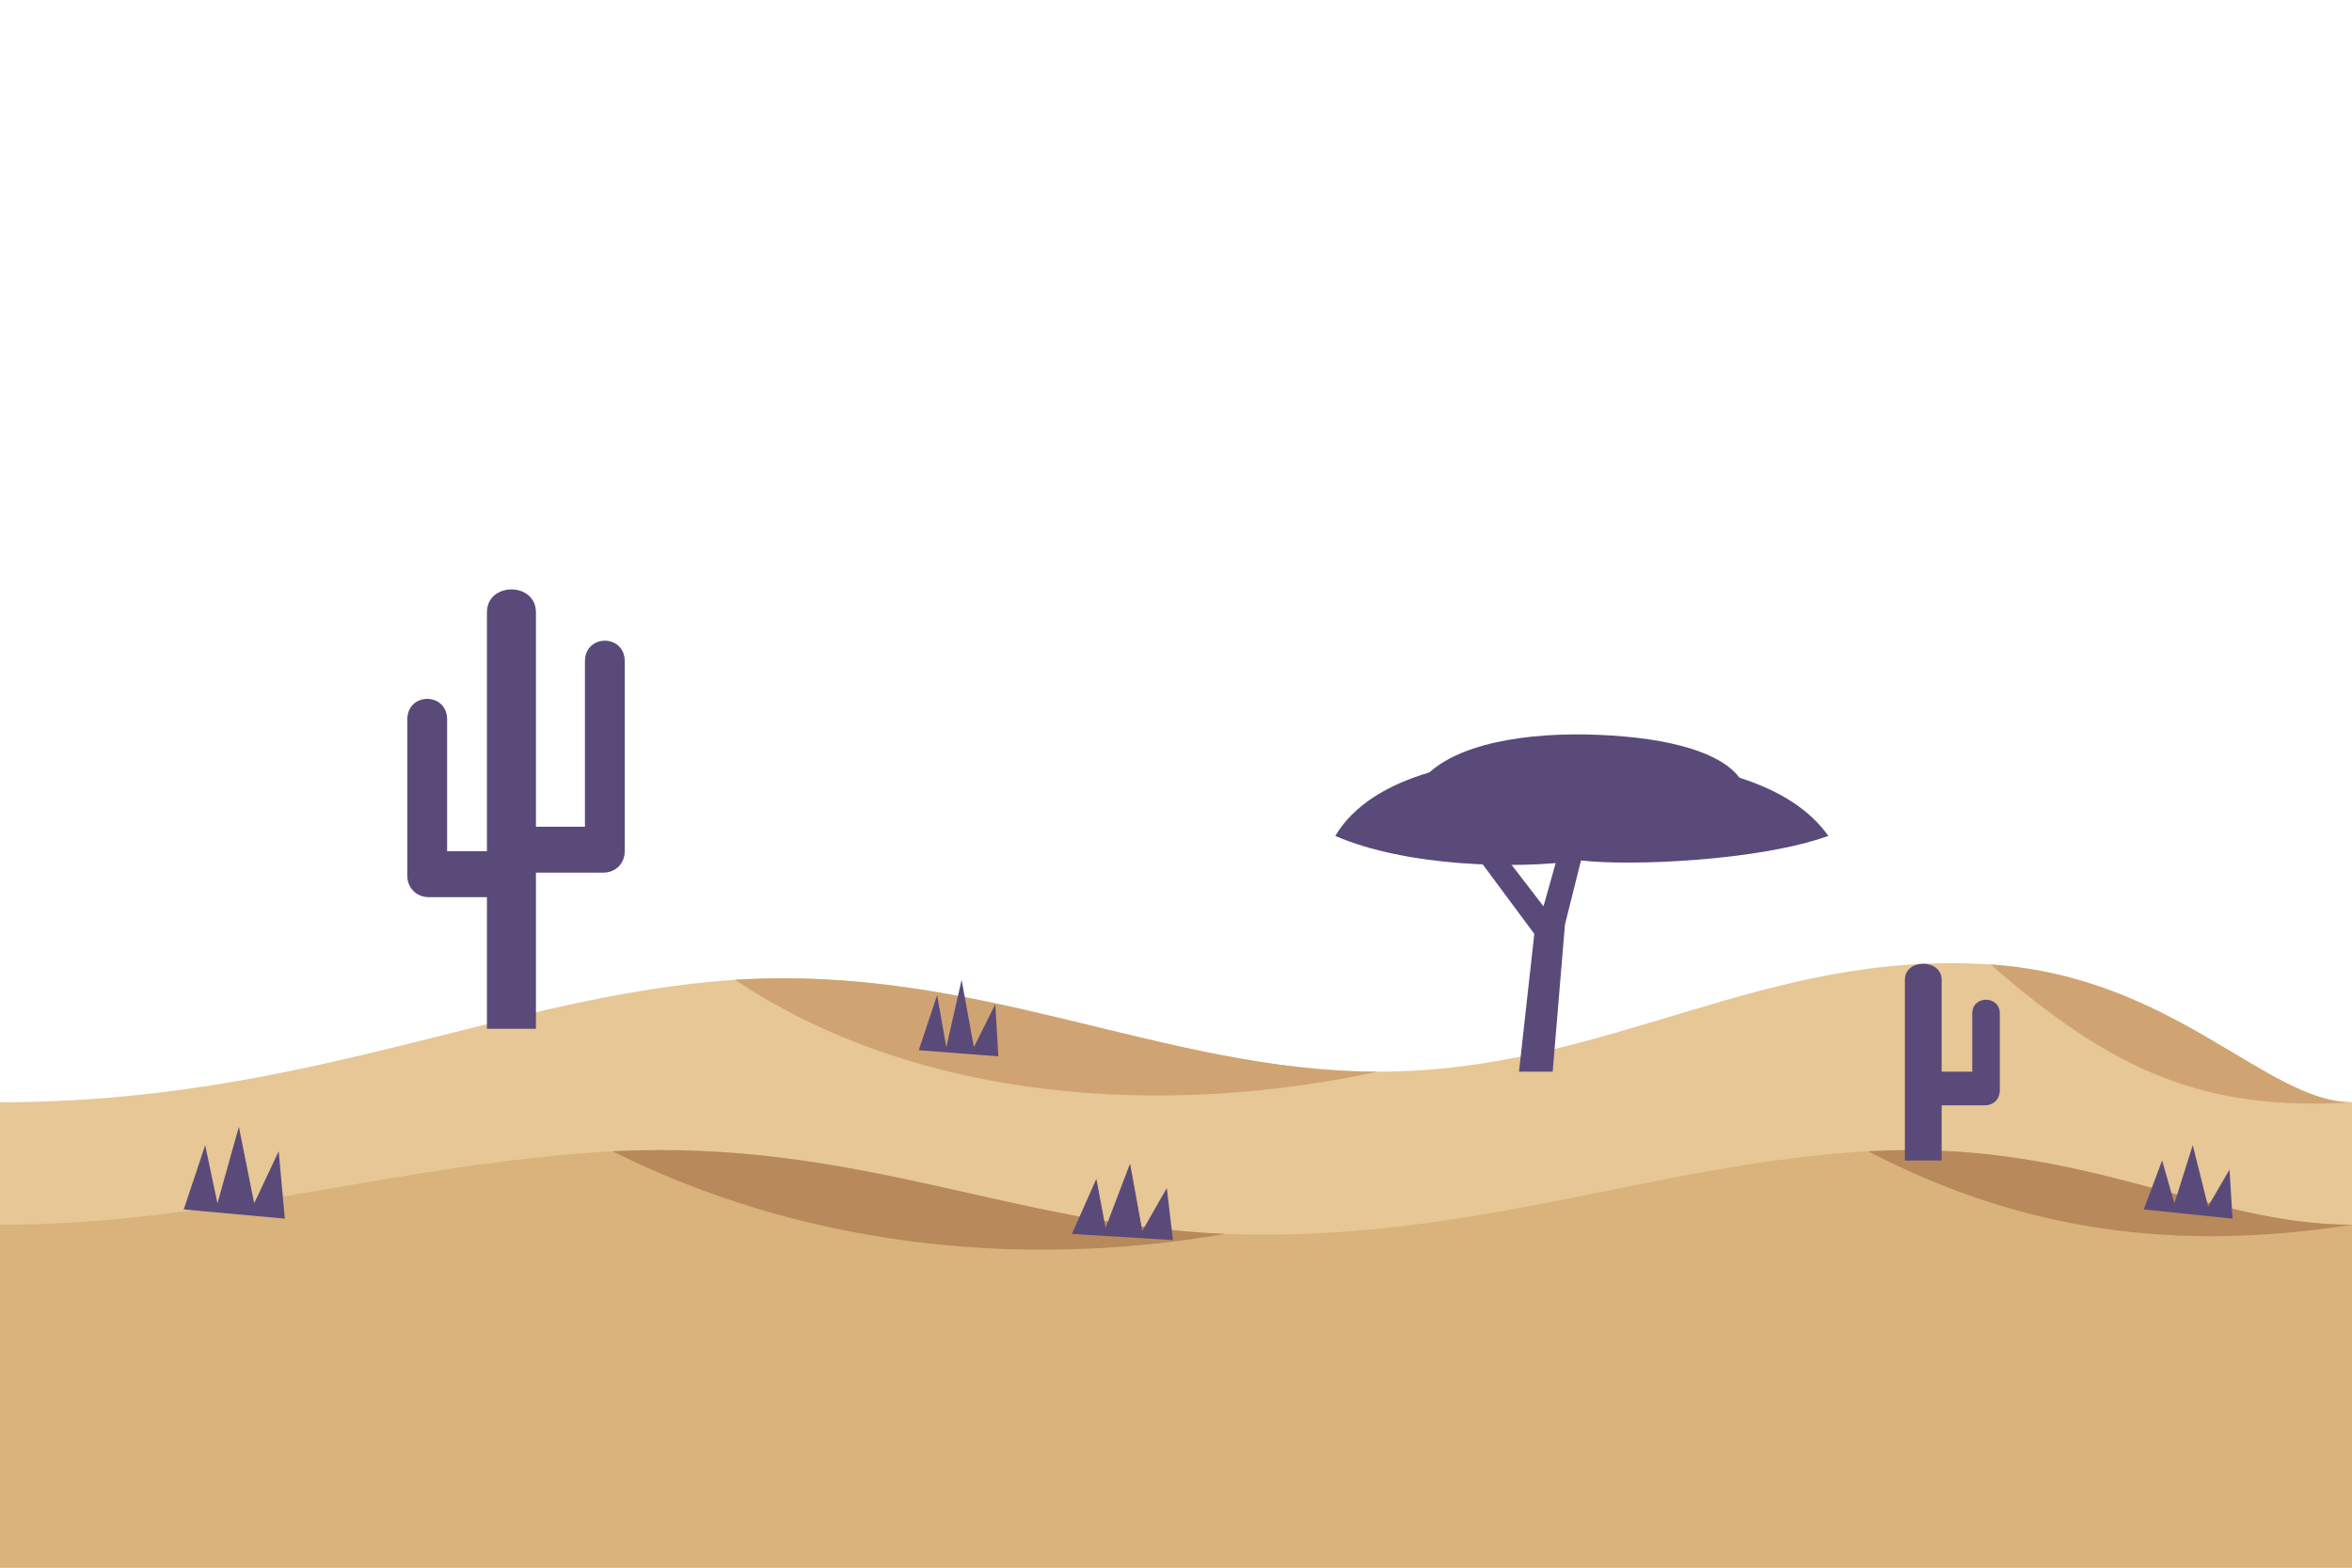
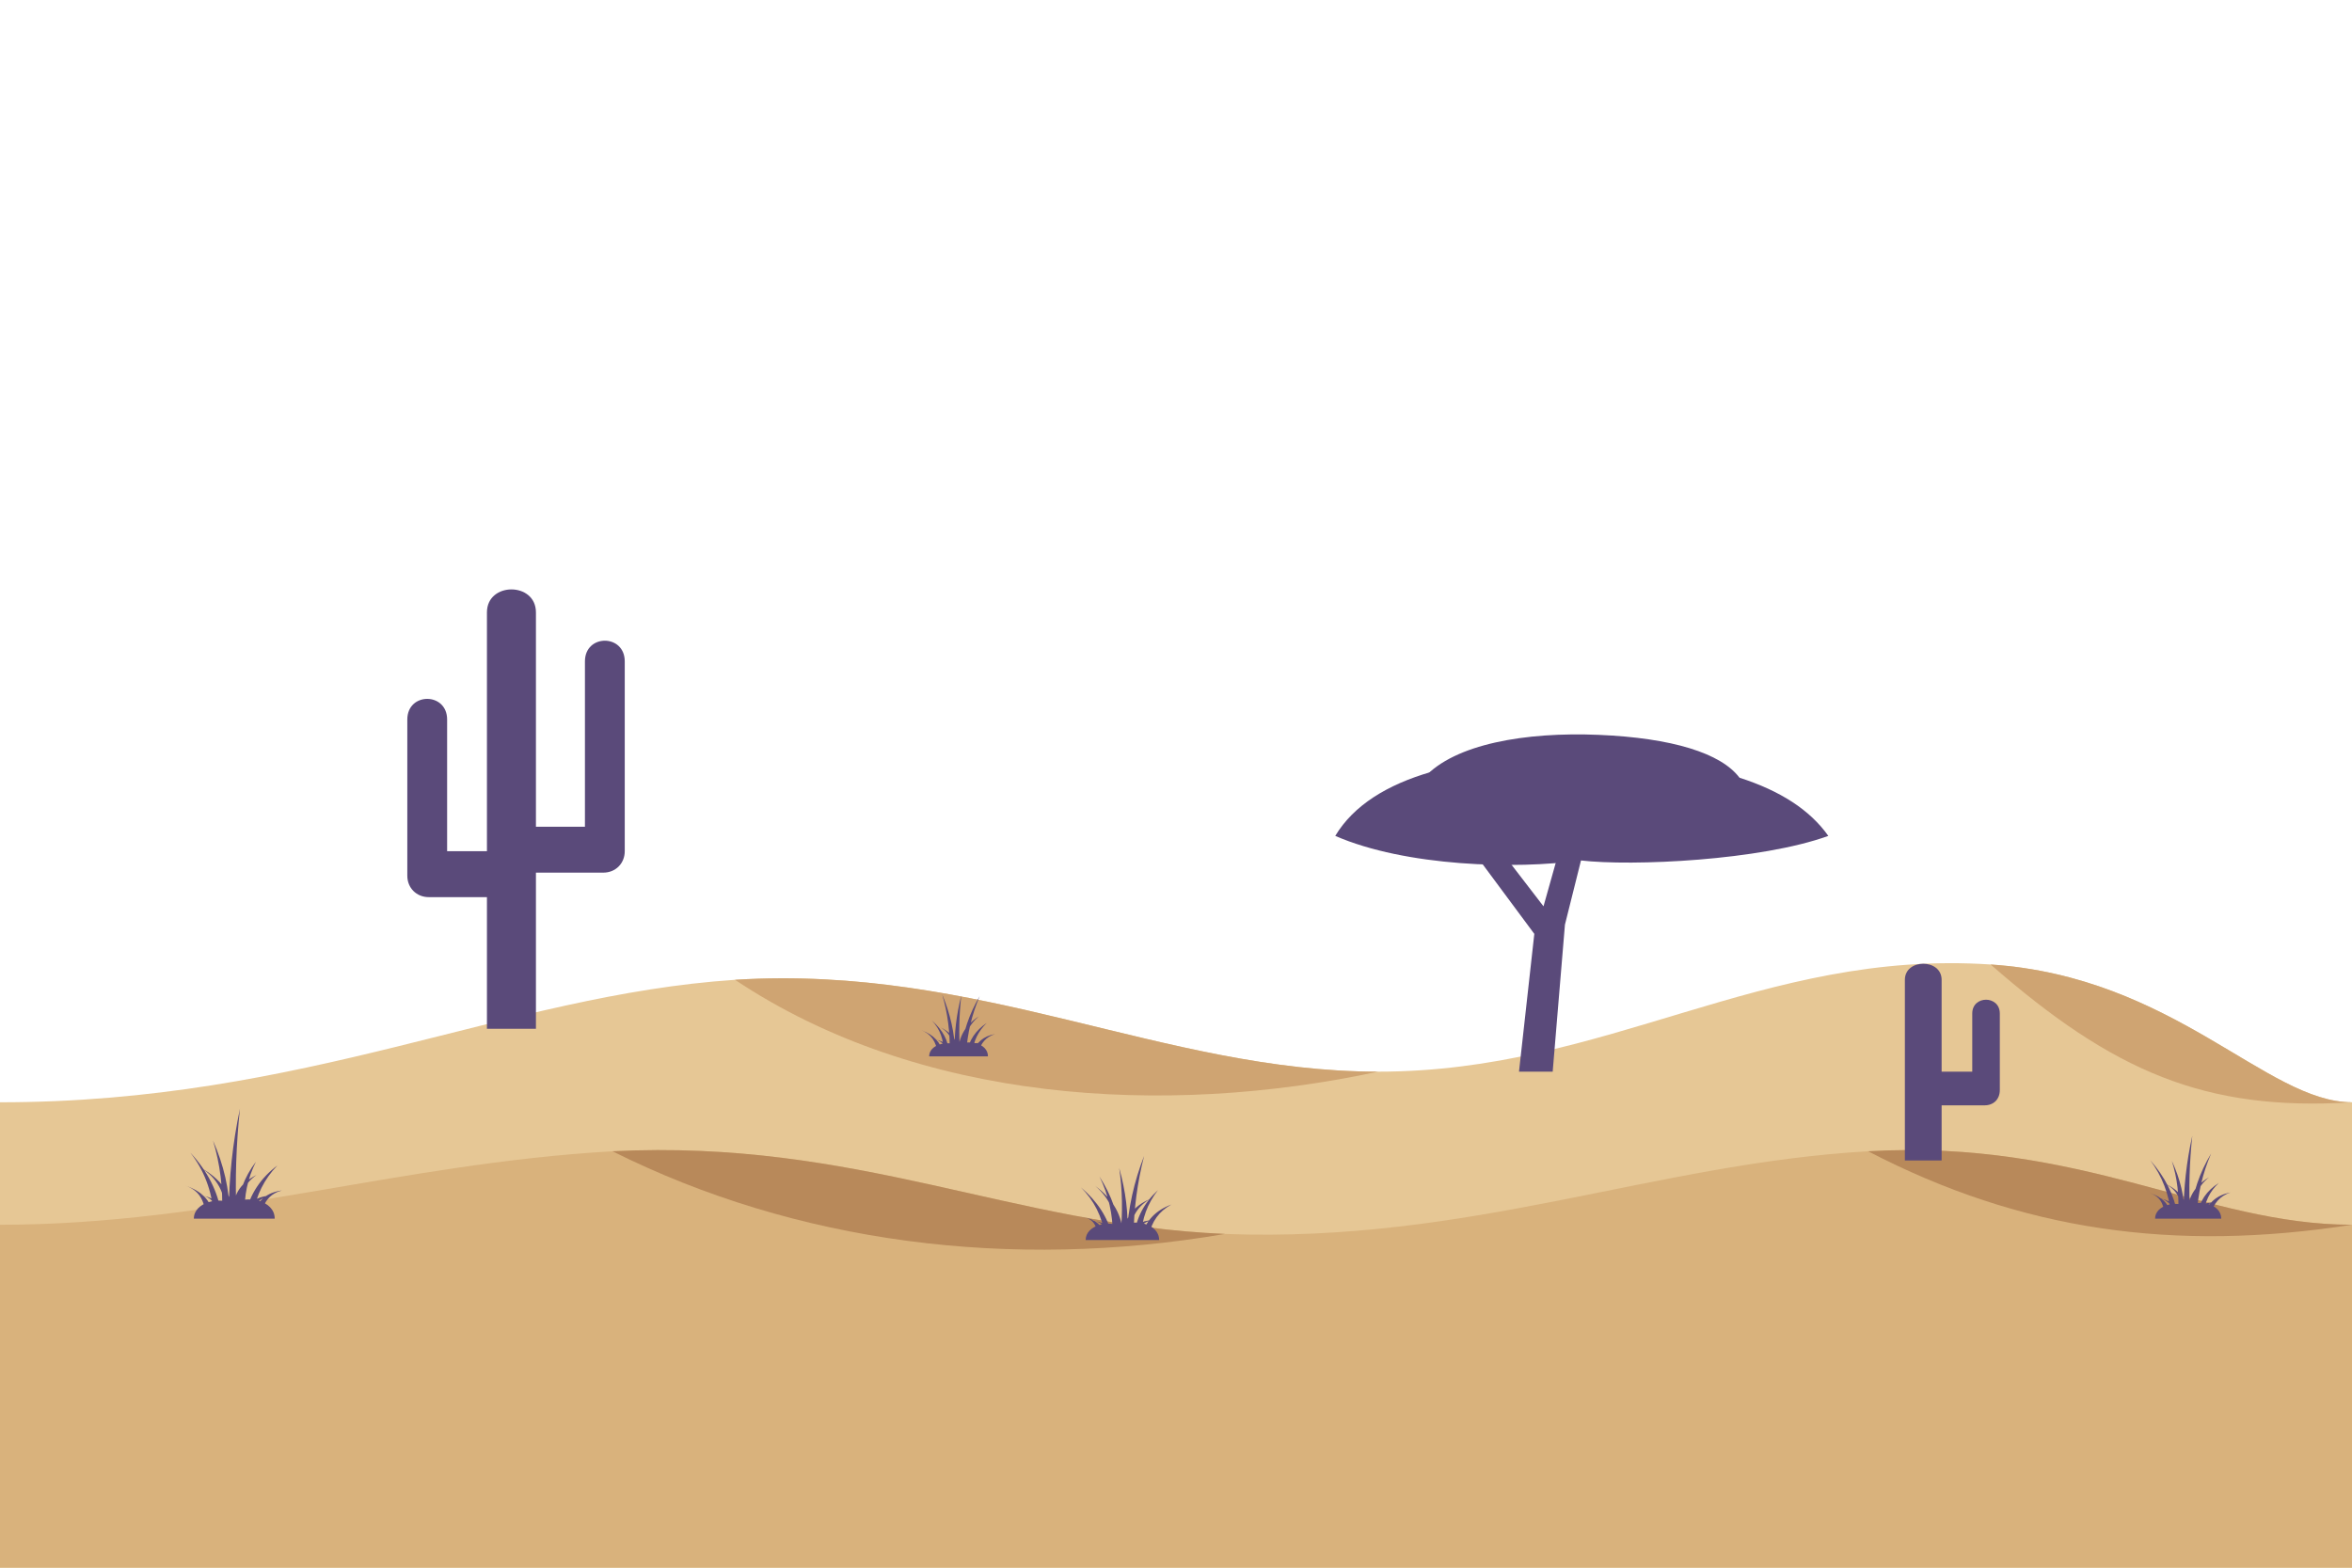
<svg xmlns="http://www.w3.org/2000/svg" viewBox="0 0 1536 1024" width="1536" height="1024">
  <path fill="#e6c795" d="M0,720 C200,720 330,650 480,640 C640,630 760,700 900,700 C1050,700 1150,620 1300,630 C1420,638 1480,720 1536,720 L1536,1024 L0,1024 Z" />
  <path fill="#cfa472" d="M480,640 C640,630 760,700 900,700 C760,730 600,720 480,640 Z" />
  <path fill="#cfa472" d="M1300,630 C1420,638 1480,720 1536,720 C1440,726 1380,700 1300,630 Z" />
  <path fill="#5a4a7a" d="M318,672 L318,400 C318,380 350,380 350,400 L350,672 Z M350,540 L382,540 L382,432 C382,414 408,414 408,432 L408,556 C408,564 402,570 394,570 L350,570 Z M318,586 L280,586 C272,586 266,580 266,572 L266,470 C266,452 292,452 292,470 L292,556 L318,556 Z" />
  <path fill="#5a4a7a" d="M992,700 L1002,610 L956,548 L968,540 L1008,592 L1026,528 L1040,532 L1022,604 L1014,700 Z" />
  <path fill="#5a4a7a" d="M872,546 C896,506 960,492 1036,494 C1116,496 1170,512 1194,546 C1150,562 1066,566 1032,562 C990,568 918,566 872,546 Z" />
  <path fill="#5a4a7a" d="M930,508 C950,486 996,478 1044,480 C1092,482 1124,492 1136,508 C1100,516 980,518 930,508 Z" />
-   <path fill="#5a4a7a" d="M600,686 L612,650 L618,684 L628,640 L636,684 L650,656 L652,690 Z" />
+   <path fill="#5a4a7a" d="M612.2,687.6 Q611.0,676.6 601.7,672.9 Q613.6,677.4 615.8,687.6 Z M616.2,687.6 Q616.6,675.1 608.6,666.6 Q619.2,675.9 619.8,687.6 Z M620.2,687.6 Q620.7,668.0 615.3,649.5 Q623.3,668.7 623.8,687.6 Z M623.4,687.6 Q623.0,668.8 627.8,650.3 Q625.6,669.5 627.0,687.6 Z M627.4,687.6 Q629.5,668.0 639.8,650.7 Q632.1,668.8 631.0,687.6 Z M631.4,687.6 Q633.5,675.5 644.4,668.2 Q636.1,676.2 635.0,687.6 Z M635.4,687.6 Q638.5,677.5 649.9,675.4 Q641.1,678.2 639.0,687.6 Z M621.8,687.6 Q623.3,675.2 612.9,670.5 Q625.8,676.0 625.4,687.6 Z M625.8,687.6 Q625.8,672.6 639.2,663.9 Q628.4,673.3 629.4,687.6 Z M618.6,687.6 Q616.6,679.4 609.1,678.7 Q619.2,680.1 622.2,687.6 Z M629.8,687.6 Q632.2,680.5 640.5,681.4 Q634.8,681.3 633.4,687.6 Z M606.8,690.0 C606.8,682.1 619.3,679.4 625.0,683.0 C631.8,678.6 645.2,681.2 645.2,690.0 Z" />
  <path fill="#d9b27c" d="M0,800 C140,800 260,760 400,752 C560,744 660,800 800,806 C960,812 1080,760 1220,752 C1360,744 1440,800 1536,800 L1536,1024 L0,1024 Z" />
  <path fill="#b8895a" d="M400,752 C560,744 660,800 800,806 C660,830 520,812 400,752 Z" />
  <path fill="#b8895a" d="M1220,752 C1360,744 1440,800 1536,800 C1420,818 1320,804 1220,752 Z" />
  <path fill="#5a4a7a" d="M1244,758 L1244,640 C1244,626 1268,626 1268,640 L1268,758 Z M1268,700 L1288,700 L1288,662 C1288,650 1306,650 1306,662 L1306,712 C1306,718 1302,722 1296,722 L1268,722 Z" />
-   <path fill="#5a4a7a" d="M120,790 L134,748 L142,786 L156,736 L166,786 L182,752 L186,796 Z" />
-   <path fill="#5a4a7a" d="M700,806 L716,770 L722,802 L738,760 L746,804 L762,776 L766,810 Z" />
-   <path fill="#5a4a7a" d="M1400,790 L1412,758 L1420,786 L1432,748 L1442,788 L1456,764 L1458,796 Z" />
+   <path fill="#5a4a7a" d="M134.0,792.7 Q133.2,778.6 121.2,774.5 Q136.8,779.7 139.0,792.7 Z M139.5,792.7 Q137.7,770.1 124.3,752.9 Q141.2,771.1 144.5,792.7 Z M145.0,792.7 Q146.1,768.1 139.1,745.0 Q149.7,769.1 150.0,792.7 Z M149.4,792.7 Q149.5,758.2 156.7,724.2 Q153.0,759.2 154.4,792.7 Z M154.9,792.7 Q155.4,774.3 167.1,758.9 Q159.0,775.3 159.9,792.7 Z M160.4,792.7 Q164.7,773.7 181.1,761.3 Q168.3,774.7 165.4,792.7 Z M165.9,792.7 Q169.4,779.6 184.1,777.6 Q172.9,780.6 170.9,792.7 Z M147.2,792.7 Q147.2,772.4 130.9,762.7 Q150.7,773.4 152.2,792.7 Z M152.7,792.7 Q150.9,775.8 167.5,767.5 Q154.5,776.8 157.7,792.7 Z M142.8,792.7 Q140.0,781.4 129.7,780.5 Q143.6,782.4 147.8,792.7 Z M158.2,792.7 Q163.8,781.4 177.5,780.9 Q167.4,782.4 163.2,792.7 Z M126.6,796.0 C126.6,785.1 143.8,781.5 151.7,786.3 C160.9,780.3 179.4,783.9 179.4,796.0 Z" />
+   <path fill="#5a4a7a" d="M745.7,807.0 Q749.7,792.4 765.0,786.8 Q753.0,793.3 750.3,807.0 Z M740.7,807.0 Q742.7,789.8 756.2,777.4 Q745.9,790.7 745.3,807.0 Z M735.7,807.0 Q737.3,780.3 747.2,755.0 Q740.5,781.2 740.3,807.0 Z M731.7,807.0 Q734.1,784.7 730.9,762.9 Q737.3,785.7 736.3,807.0 Z M726.7,807.0 Q726.9,786.4 718.0,768.5 Q730.1,787.3 731.3,807.0 Z M721.7,807.0 Q718.7,788.3 705.9,775.6 Q722.0,789.2 726.3,807.0 Z M716.7,807.0 Q716.2,795.9 706.3,794.8 Q719.4,796.8 721.3,807.0 Z M733.7,807.0 Q734.4,790.4 750.8,783.3 Q737.6,791.3 738.3,807.0 Z M728.7,807.0 Q729.8,786.9 715.2,774.6 Q733.0,787.8 733.3,807.0 Z M737.7,807.0 Q741.3,797.3 752.8,797.0 Q744.5,798.2 742.3,807.0 Z M723.7,807.0 Q721.1,797.2 712.1,797.2 Q724.3,798.1 728.3,807.0 Z M709.0,810.0 C709.0,800.1 724.6,796.8 731.8,801.2 C740.2,795.7 757.0,799.0 757.0,810.0 Z" />
+   <path fill="#5a4a7a" d="M1413.4,793.3 Q1413.2,782.2 1403.7,779.2 Q1416.1,783.0 1417.6,793.3 Z M1417.9,793.3 Q1415.8,773.3 1404.2,757.8 Q1418.7,774.2 1422.1,793.3 Z M1422.4,793.3 Q1423.7,775.1 1418.3,758.2 Q1426.6,776.0 1426.6,793.3 Z M1426.0,793.3 Q1426.0,767.4 1431.7,741.9 Q1428.9,768.3 1430.2,793.3 Z M1430.5,793.3 Q1432.7,772.2 1444.0,753.5 Q1435.6,773.0 1434.7,793.3 Z M1435.0,793.3 Q1437.1,780.3 1449.0,772.7 Q1440.0,781.1 1439.2,793.3 Z M1439.5,793.3 Q1443.5,781.5 1456.6,778.9 Q1446.4,782.4 1443.7,793.3 Z M1424.2,793.3 Q1425.6,778.9 1413.6,773.0 Q1428.5,779.7 1428.4,793.3 Z M1428.7,793.3 Q1428.2,777.6 1442.6,769.0 Q1431.1,778.4 1432.9,793.3 Z M1420.6,793.3 Q1417.8,783.6 1408.7,782.3 Q1420.7,784.4 1424.8,793.3 Z M1433.2,793.3 Q1436.6,784.9 1446.6,785.4 Q1439.5,785.8 1437.4,793.3 Z M1407.4,796.0 C1407.4,787.1 1421.4,784.1 1427.9,788.1 C1435.5,783.1 1450.6,786.1 1450.6,796.0 Z" />
</svg>
